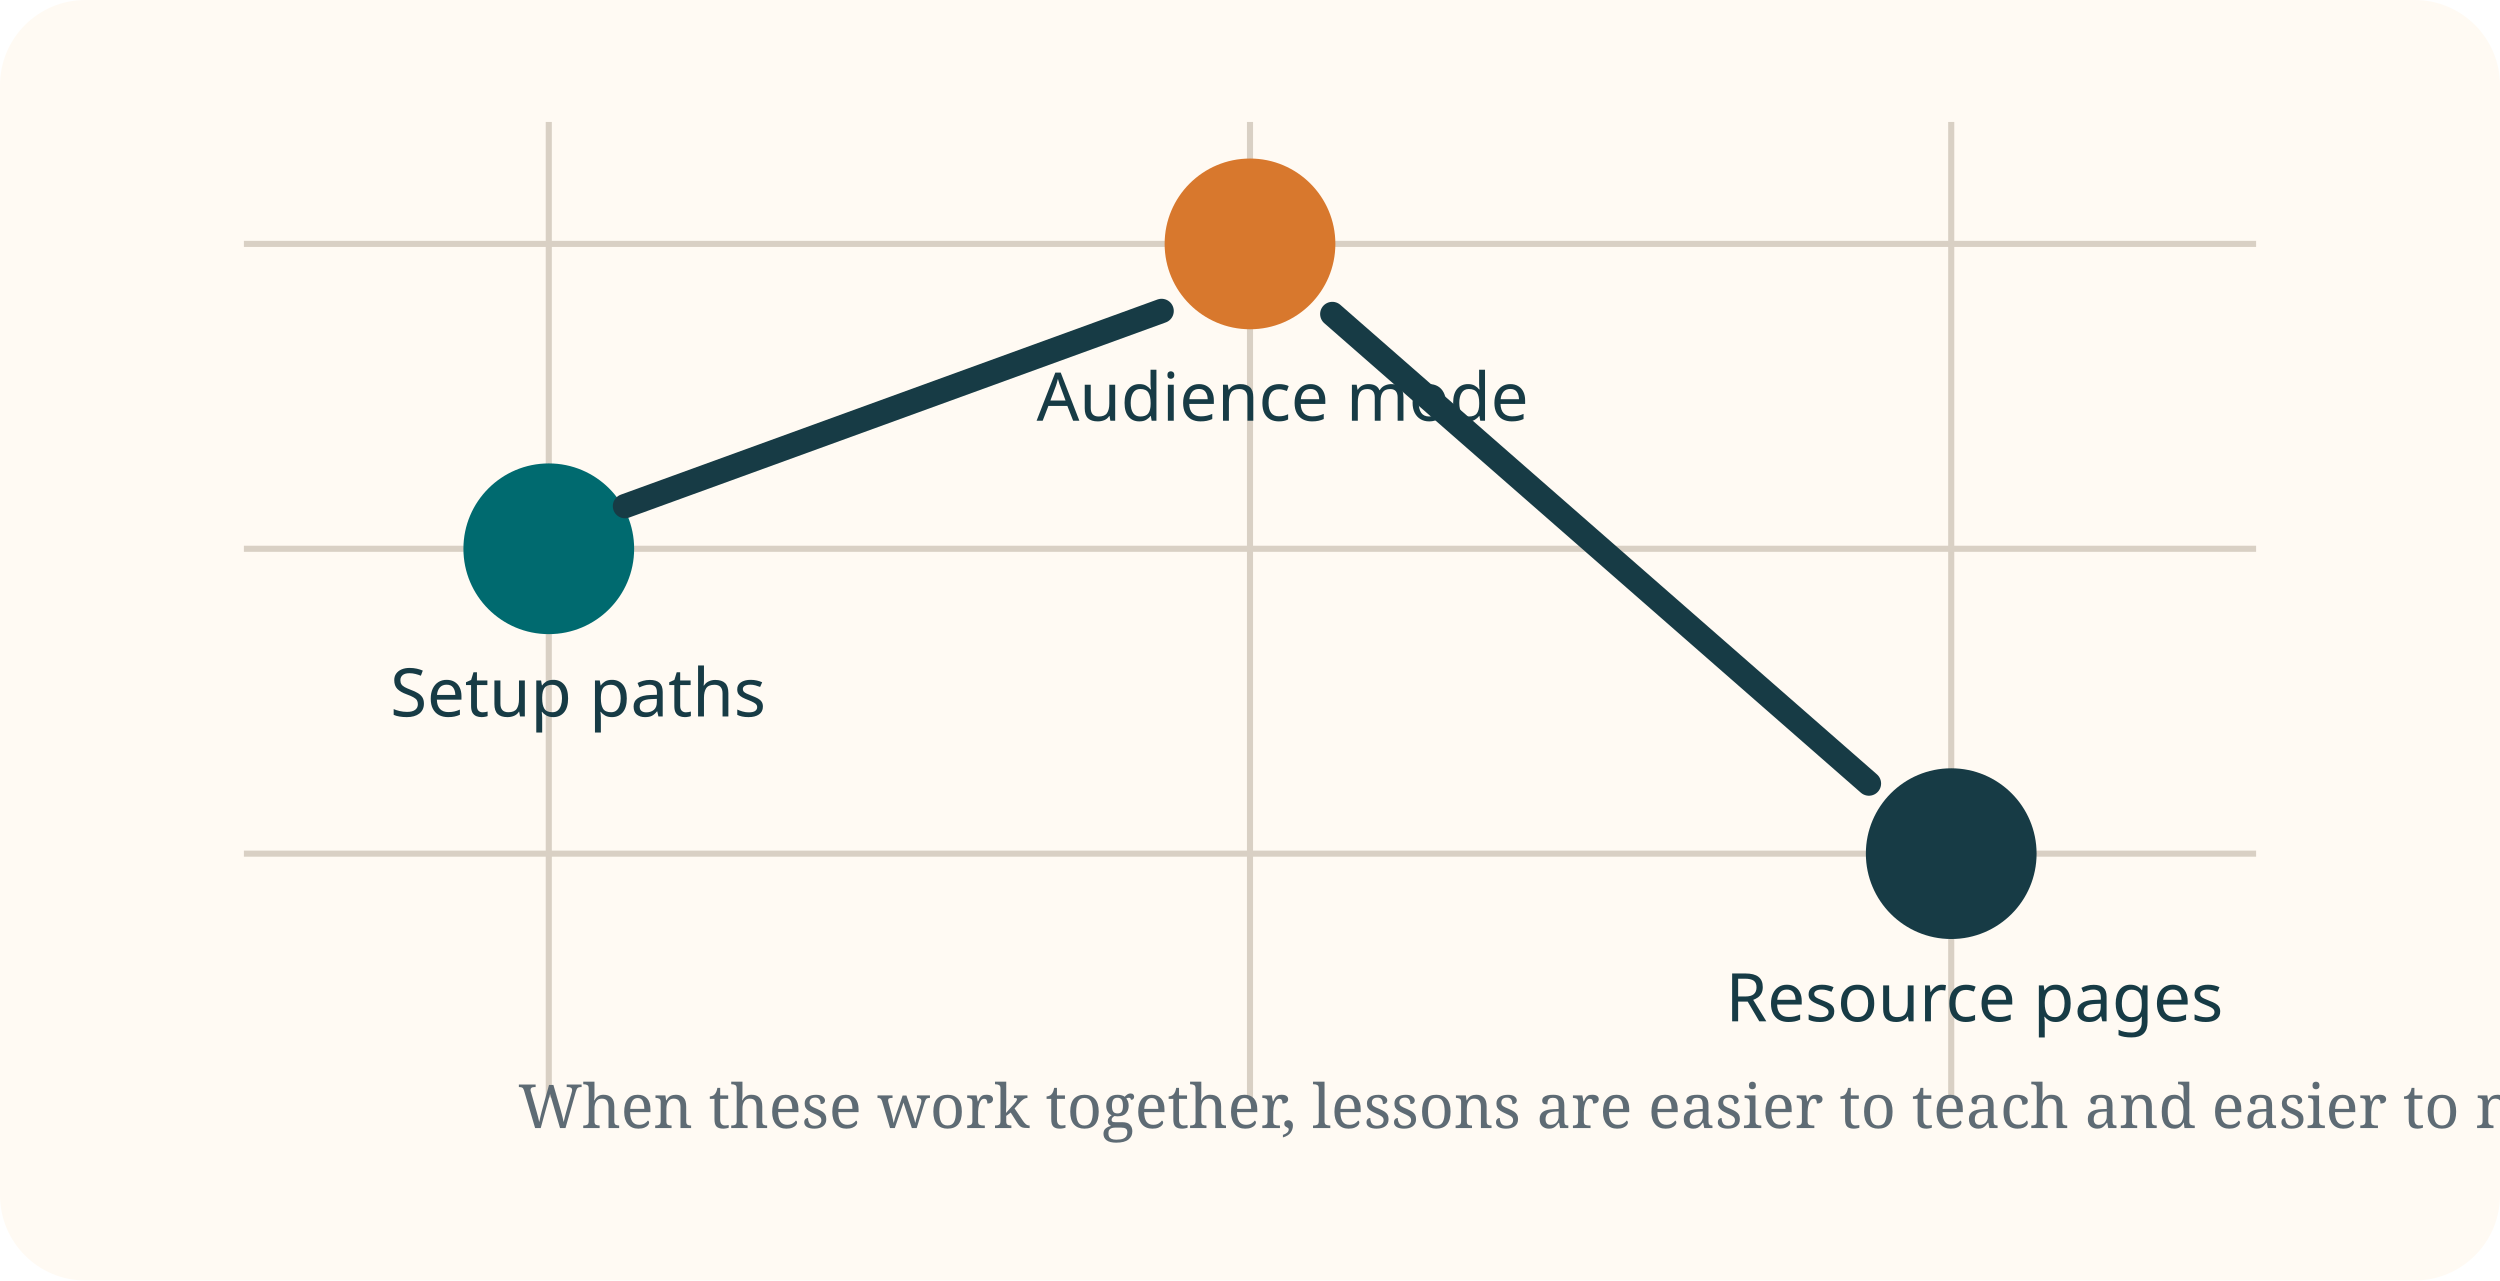
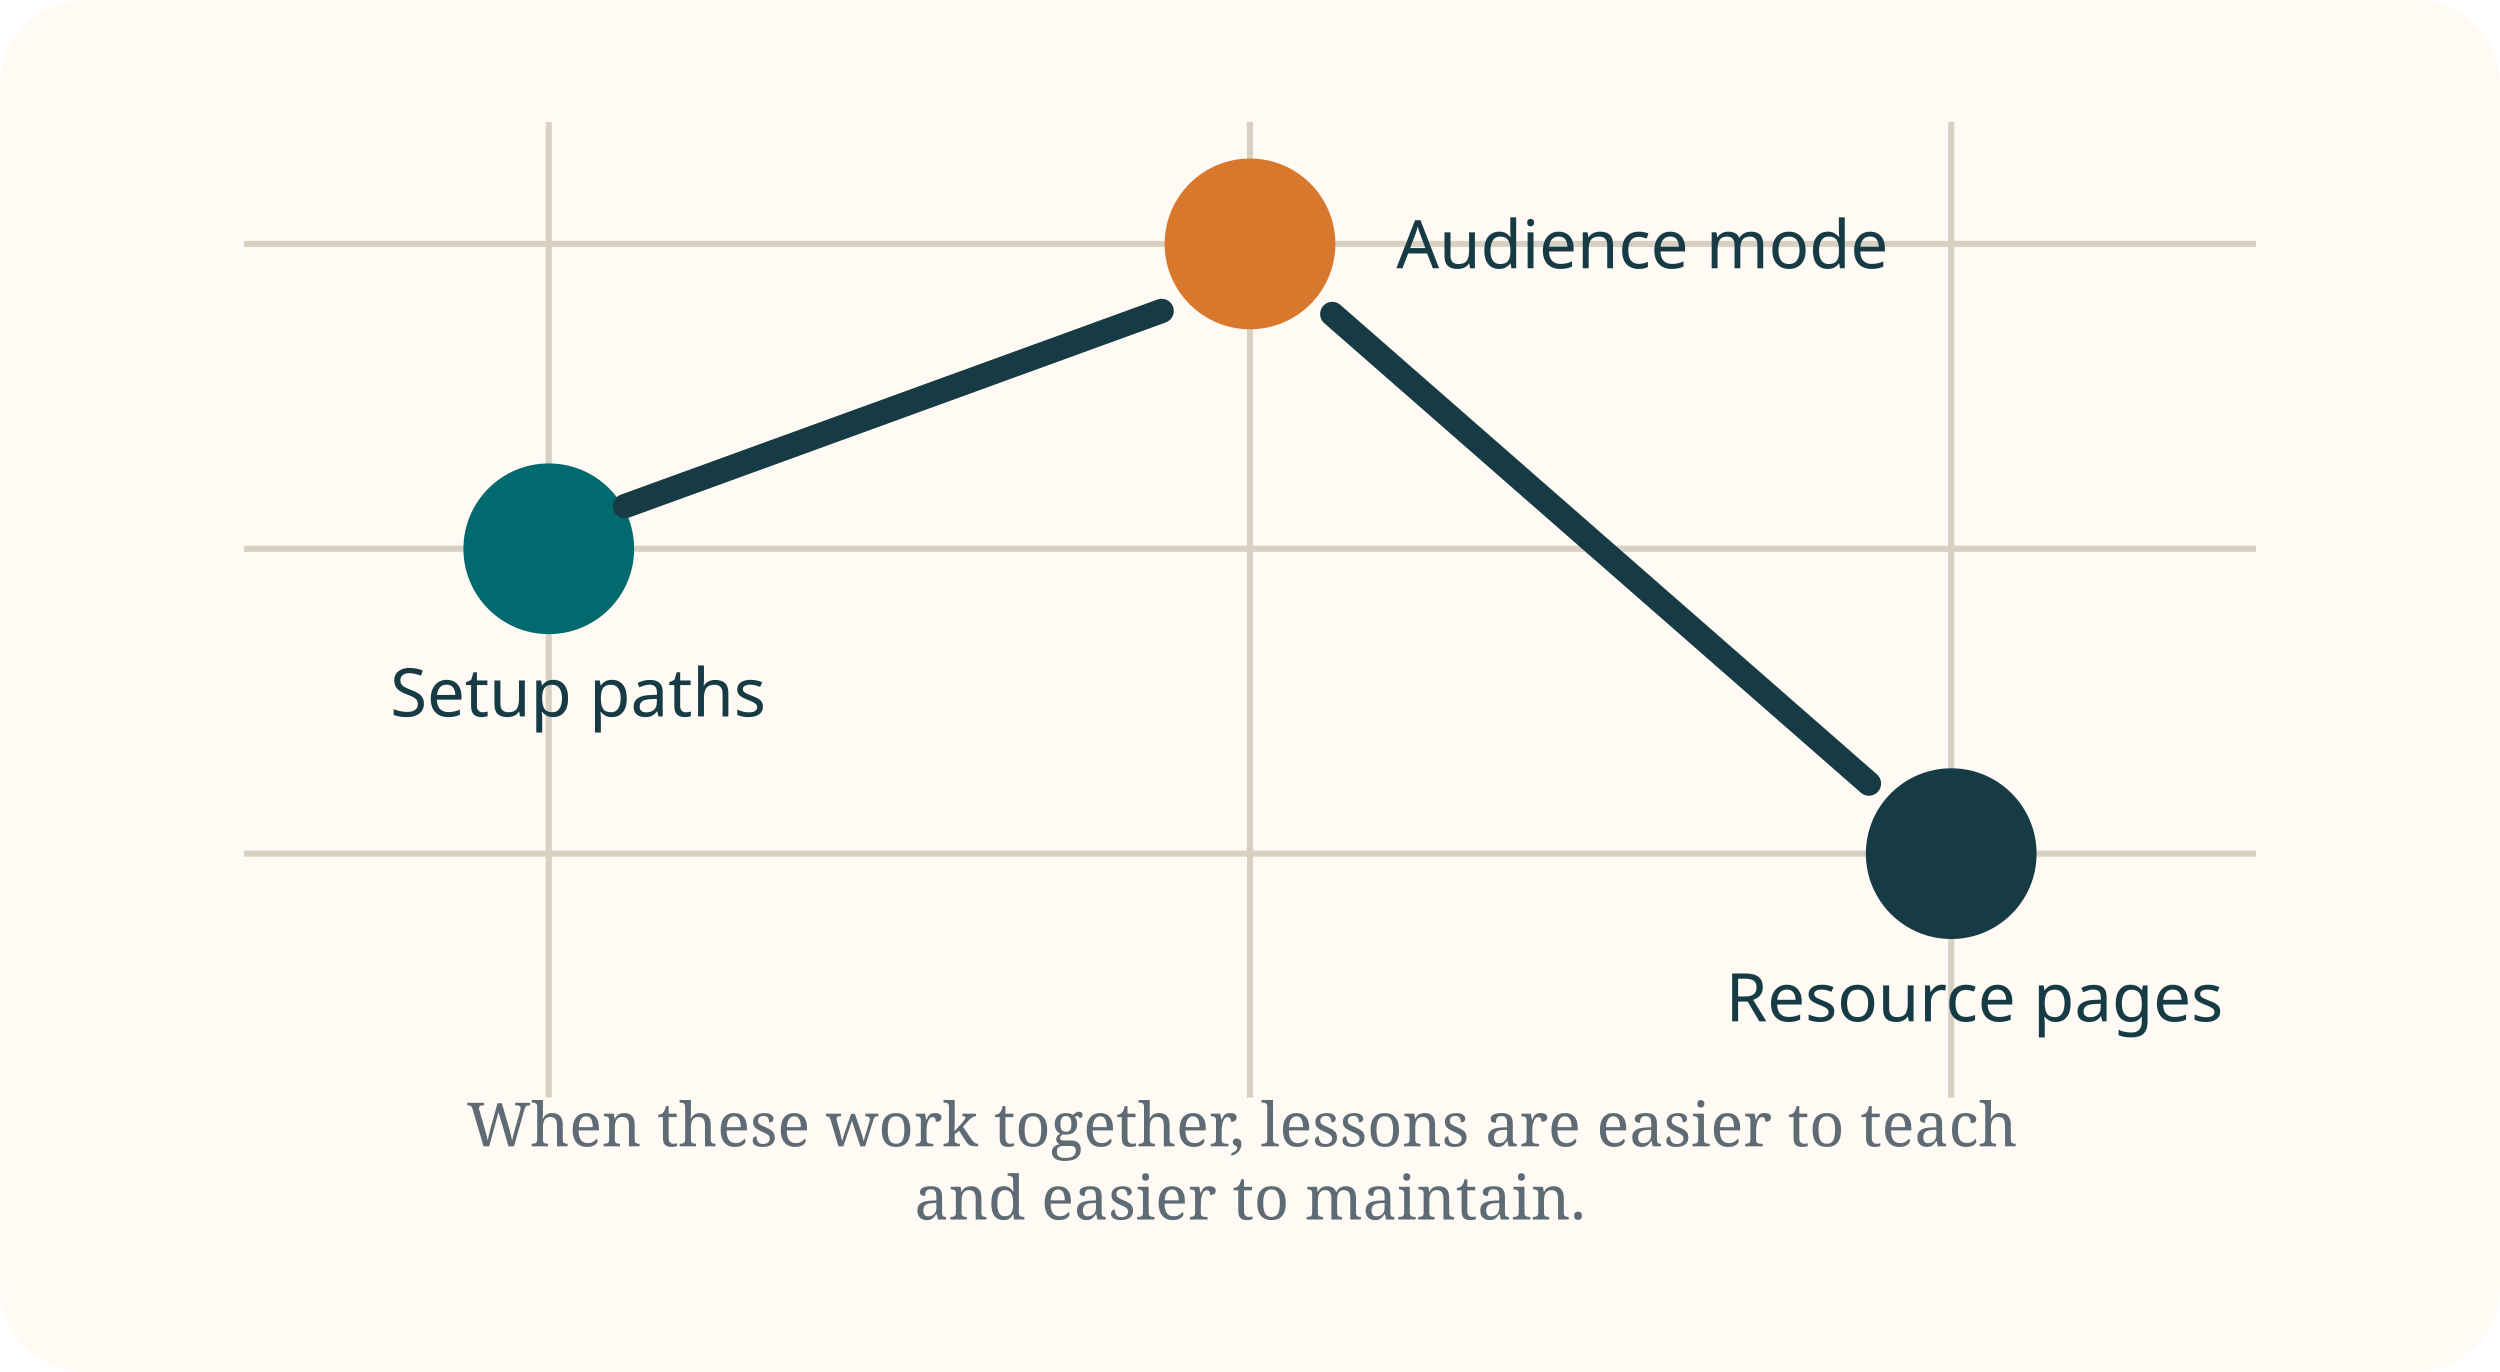
- <svg xmlns="http://www.w3.org/2000/svg" viewBox="0 0 820 420" role="img" aria-labelledby="title desc">
-   <rect width="820" height="420" rx="28" fill="#fffaf3" />
+ <svg xmlns="http://www.w3.org/2000/svg" viewBox="0 0 820 450" role="img" aria-labelledby="title desc">
+   <rect width="820" height="450" rx="28" fill="#fffaf3" />
  <g stroke="#d9d0c4" stroke-width="2">
    <path d="M80 80h660" />
    <path d="M80 180h660" />
    <path d="M80 280h660" />
    <path d="M180 40v320" />
    <path d="M410 40v320" />
    <path d="M640 40v320" />
  </g>
  <circle cx="180" cy="180" r="28" fill="#006a6f" />
  <circle cx="410" cy="80" r="28" fill="#d8782d" />
  <circle cx="640" cy="280" r="28" fill="#173b45" />
  <path d="M205 166l176-64" stroke="#173b45" stroke-width="8" stroke-linecap="round" />
  <path d="M437 103l176 154" stroke="#173b45" stroke-width="8" stroke-linecap="round" />
  <text x="128" y="235" fill="#173b45" font-size="22" font-family="Avenir Next, sans-serif">Setup paths</text>
-   <text x="340" y="138" fill="#173b45" font-size="22" font-family="Avenir Next, sans-serif">Audience mode</text>
+   <text x="458" y="88" fill="#173b45" font-size="22" font-family="Avenir Next, sans-serif">Audience mode</text>
  <text x="566" y="335" fill="#173b45" font-size="22" font-family="Avenir Next, sans-serif">Resource pages</text>
-   <text x="170" y="370" fill="#5e6b74" font-size="20" font-family="Iowan Old Style, serif">When these work together, lessons are easier to teach and easier to maintain.</text>
+   <text x="410" y="376" text-anchor="middle" fill="#5e6b74" font-size="20" font-family="Iowan Old Style, serif">
+     <tspan x="410">When these work together, lessons are easier to teach</tspan>
+     <tspan x="410" dy="24">and easier to maintain.</tspan>
+   </text>
</svg>
